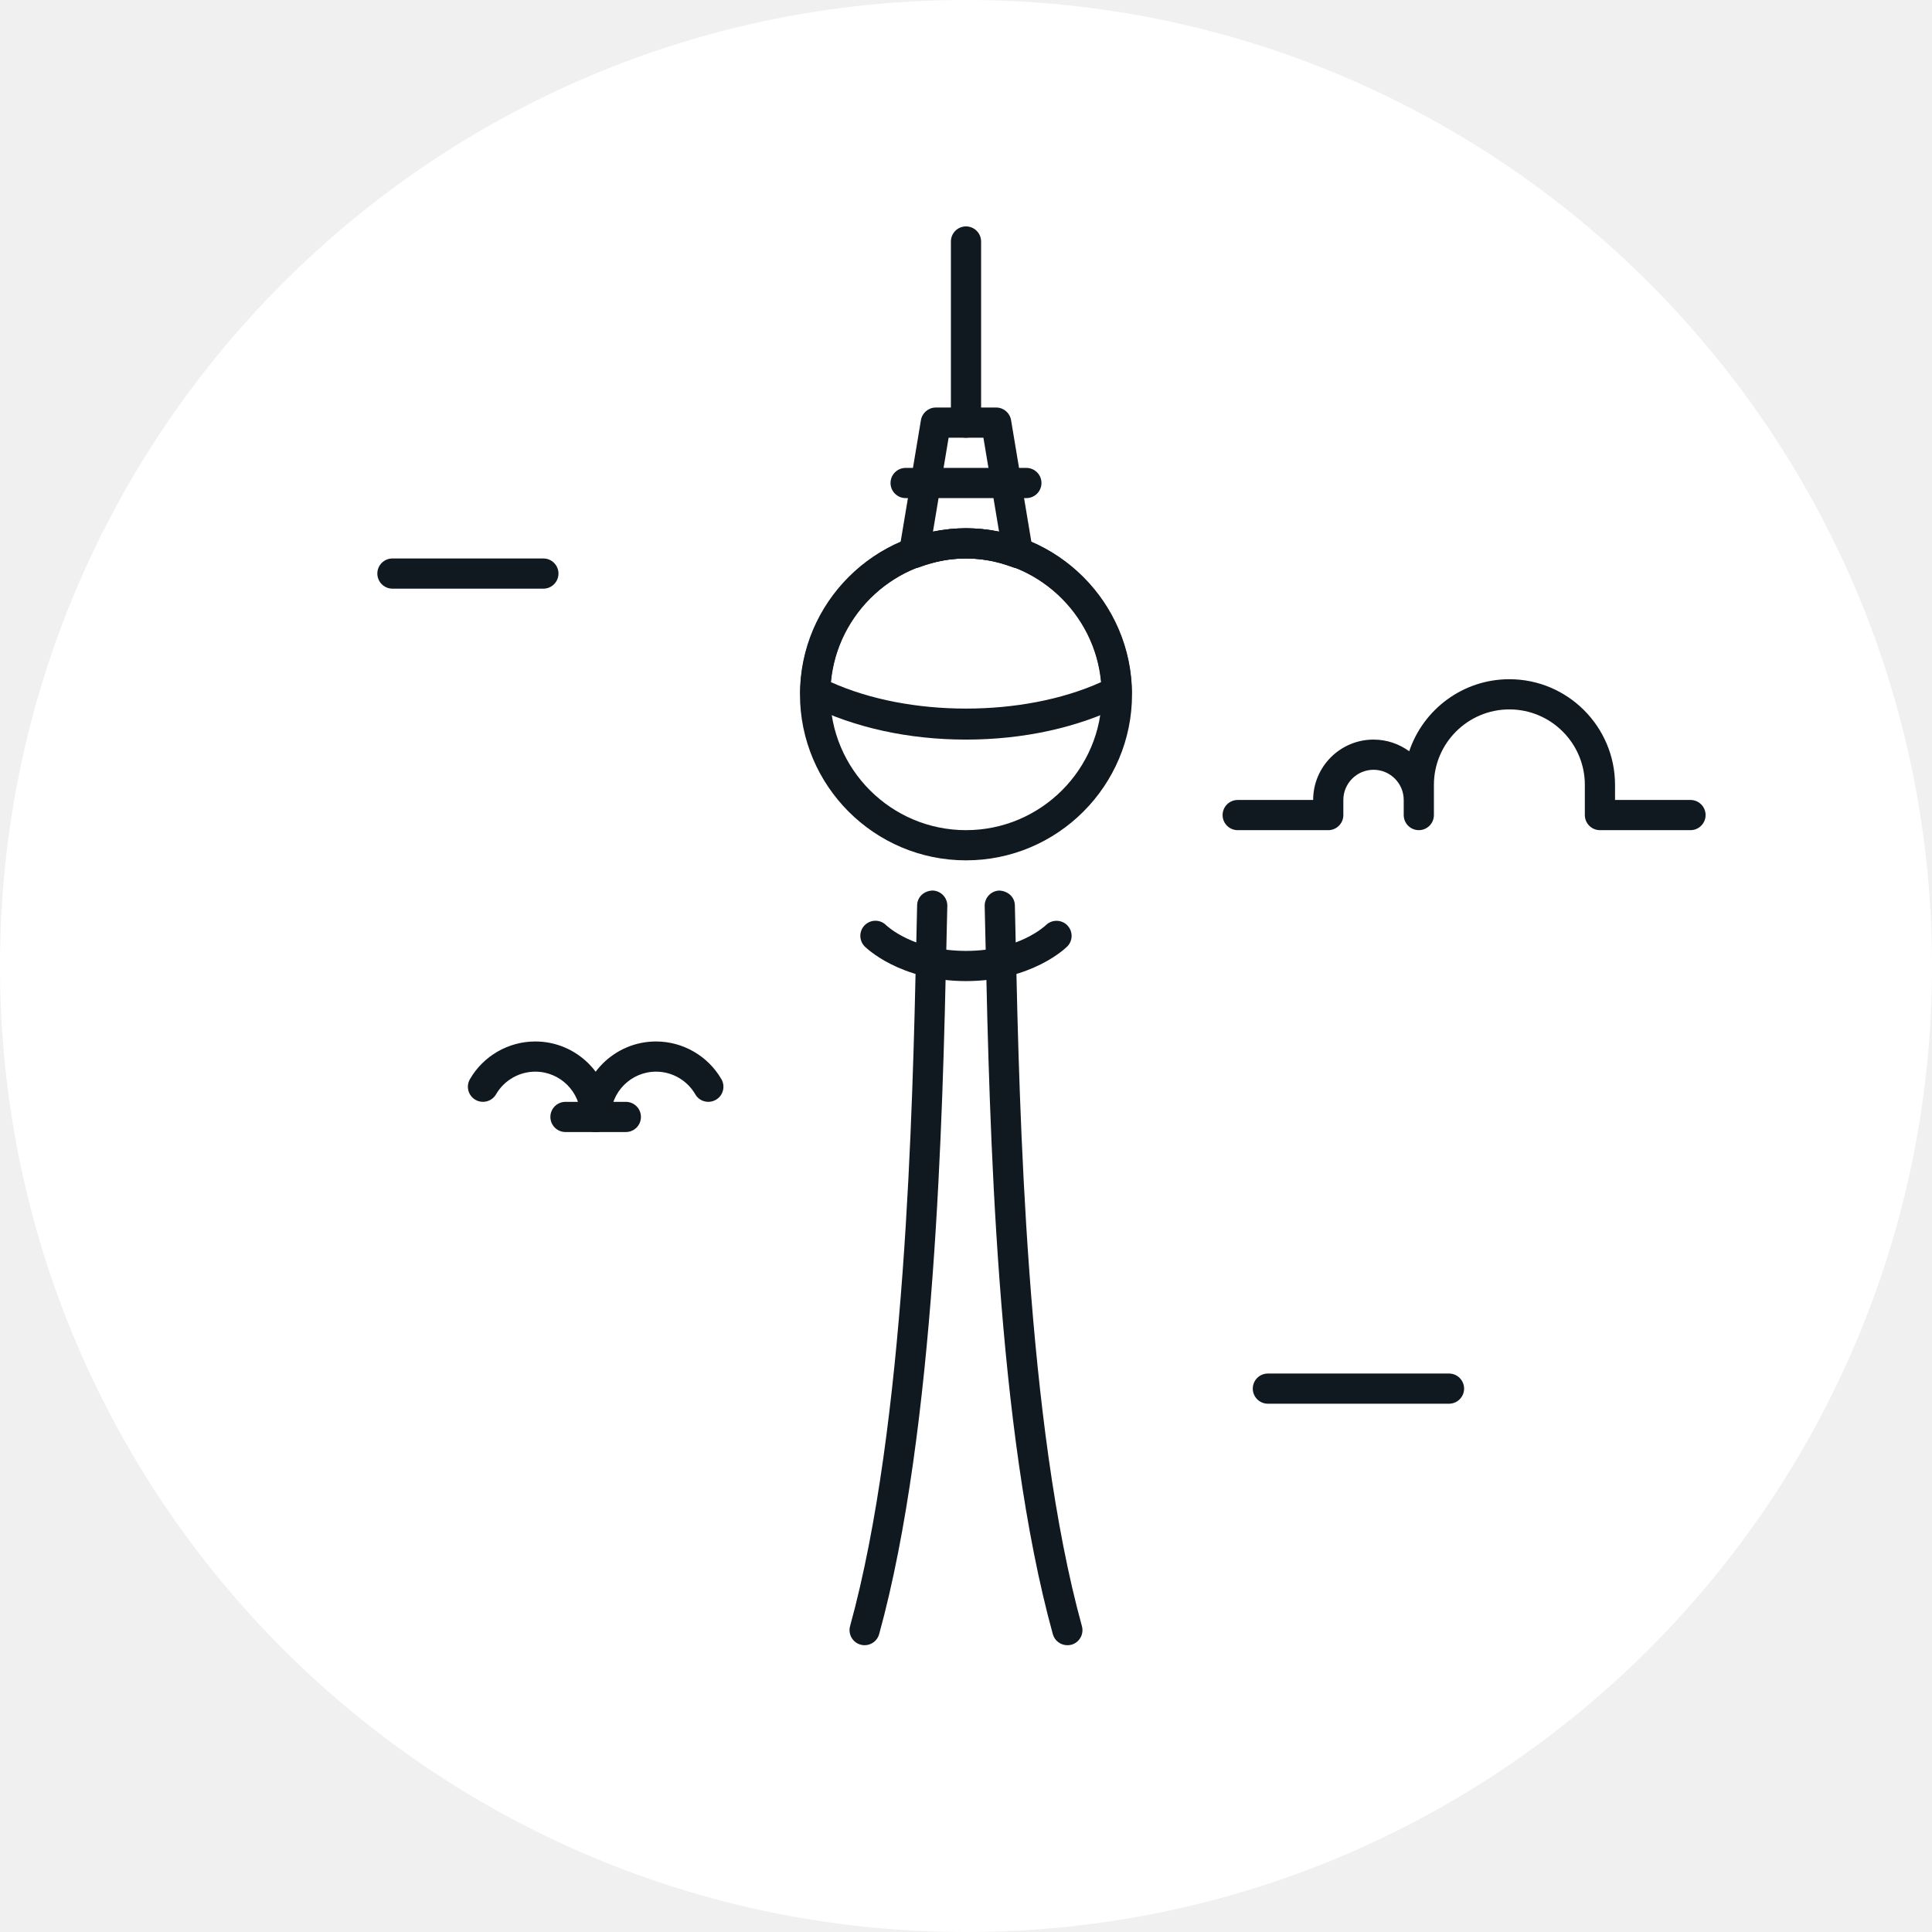
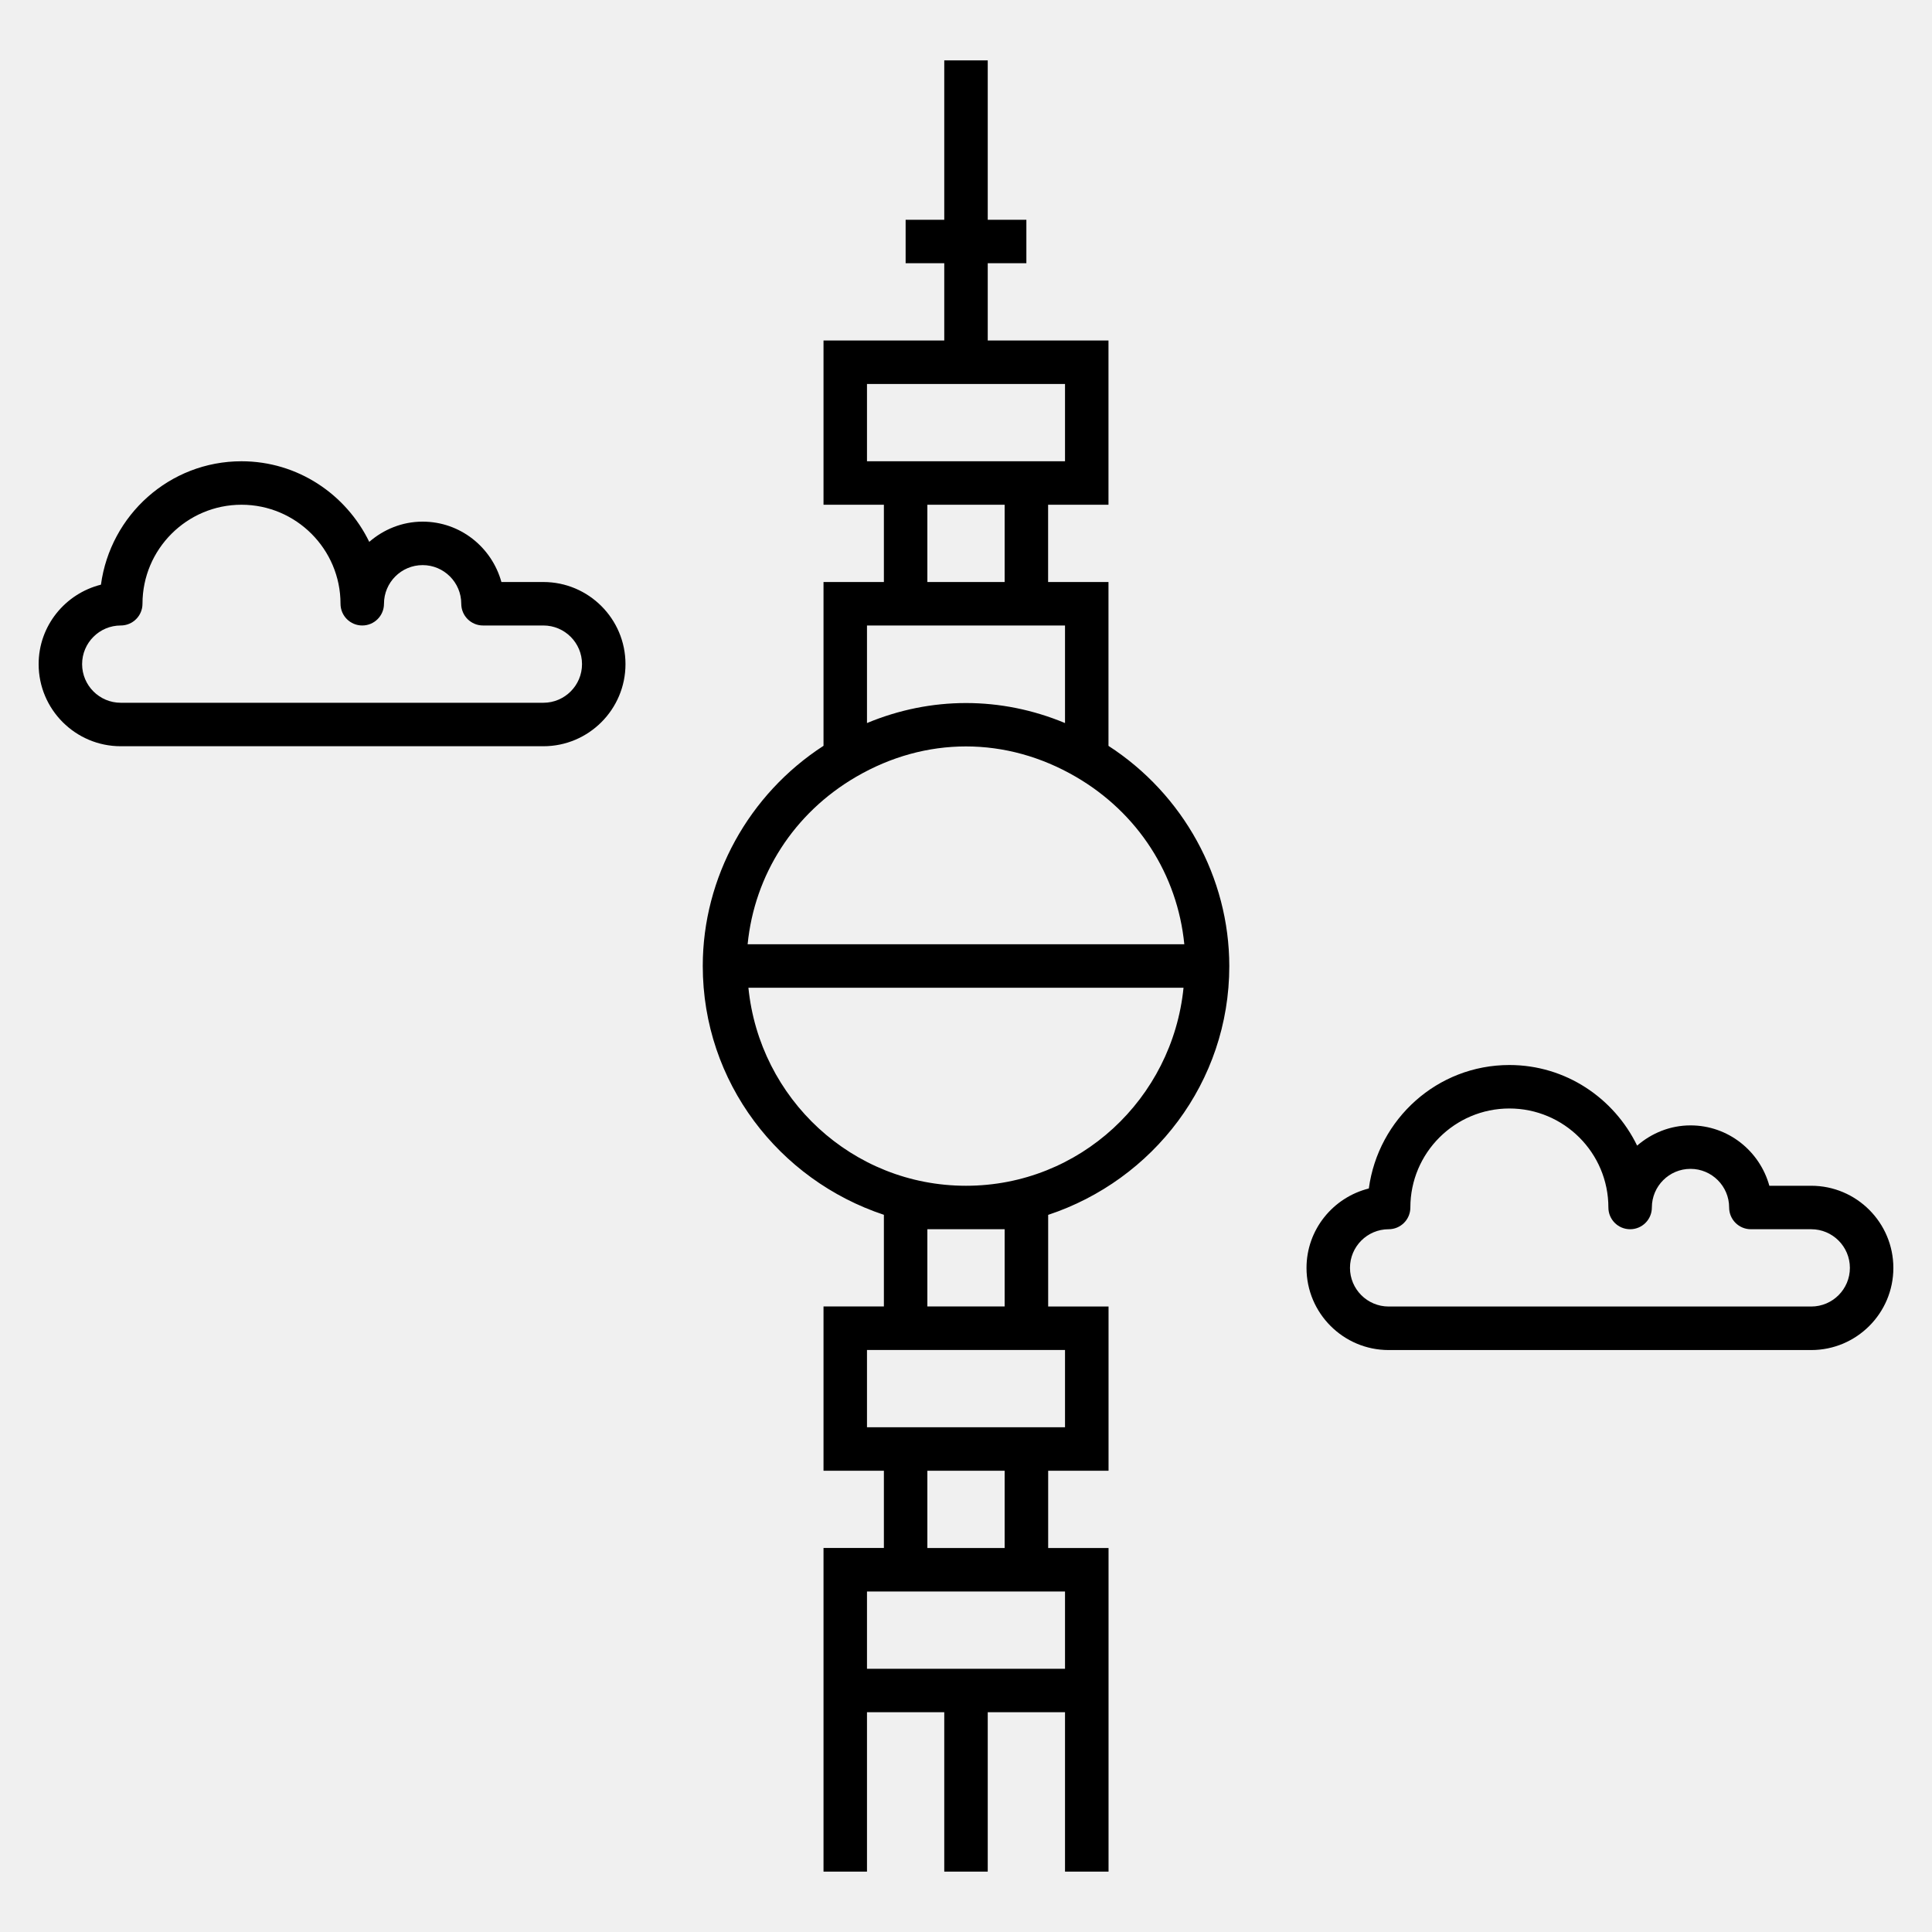
- <svg xmlns="http://www.w3.org/2000/svg" width="800px" height="800px" viewBox="0 0 64 64" id="Layer_1" version="1.1" xml:space="preserve">
-   <style type="text/css">
- 	.st0{fill:#FFFFFF;}
- 	.st1{fill:#101820;}
- </style>
-   <g>
-     <g>
-       <circle class="st0" cx="32" cy="32" r="32" />
-     </g>
-     <g>
-       <path class="st1" d="M56,27.5h-3c-0.276,0-0.5-0.224-0.5-0.5v-1c0-1.378-1.121-2.5-2.5-2.5s-2.5,1.122-2.5,2.5v1    c0,0.276-0.224,0.5-0.5,0.5s-0.5-0.224-0.5-0.5v-0.5c0-0.551-0.448-1-1-1s-1,0.449-1,1V27c0,0.276-0.224,0.5-0.5,0.5h-3    c-0.276,0-0.5-0.224-0.5-0.5s0.224-0.5,0.5-0.5h2.5c0-1.103,0.897-2,2-2c0.441,0,0.851,0.144,1.182,0.387    C47.147,23.501,48.459,22.5,50,22.5c1.93,0,3.5,1.57,3.5,3.5v0.5H56c0.276,0,0.5,0.224,0.5,0.5S56.276,27.5,56,27.5z" />
-     </g>
-     <g>
-       <path class="st1" d="M18,19.5h-5c-0.276,0-0.5-0.224-0.5-0.5s0.224-0.5,0.5-0.5h5c0.276,0,0.5,0.224,0.5,0.5S18.276,19.5,18,19.5z    " />
-     </g>
-     <g>
-       <path class="st1" d="M48,46.5h-6c-0.276,0-0.5-0.224-0.5-0.5s0.224-0.5,0.5-0.5h6c0.276,0,0.5,0.224,0.5,0.5S48.276,46.5,48,46.5z    " />
-     </g>
-     <g>
-       <path class="st1" d="M32,28.5c-3.033,0-5.5-2.467-5.5-5.5s2.467-5.5,5.5-5.5c3.032,0,5.5,2.467,5.5,5.5S35.032,28.5,32,28.5z     M32,18.5c-2.481,0-4.5,2.019-4.5,4.5s2.019,4.5,4.5,4.5s4.5-2.019,4.5-4.5S34.481,18.5,32,18.5z" />
-     </g>
-     <g>
-       <path class="st1" d="M32,24.5c-1.908,0-3.71-0.397-5.214-1.148c-0.172-0.086-0.28-0.264-0.276-0.457    C26.567,19.92,29.03,17.5,32,17.5c2.97,0,5.433,2.42,5.49,5.395c0.004,0.193-0.104,0.371-0.276,0.457    C35.711,24.103,33.908,24.5,32,24.5z M27.527,22.597c2.589,1.168,6.361,1.168,8.946,0C36.266,20.31,34.322,18.5,32,18.5    C29.677,18.5,27.734,20.31,27.527,22.597z" />
-     </g>
-     <g>
-       <path class="st1" d="M33.721,18.823c-0.058,0-0.116-0.01-0.173-0.031c-1.069-0.393-2.029-0.393-3.096,0    c-0.166,0.061-0.354,0.03-0.492-0.084s-0.204-0.292-0.174-0.467l0.721-4.323C30.547,13.677,30.755,13.5,31,13.5h2    c0.244,0,0.453,0.177,0.493,0.418l0.721,4.323c0.029,0.175-0.037,0.354-0.174,0.467C33.948,18.783,33.835,18.823,33.721,18.823z     M32,17.5c0.36,0,0.727,0.041,1.097,0.121l-0.52-3.121h-1.153l-0.52,3.121C31.272,17.541,31.639,17.5,32,17.5z" />
-     </g>
-     <g>
-       <path class="st1" d="M34,16.5h-4c-0.276,0-0.5-0.224-0.5-0.5s0.224-0.5,0.5-0.5h4c0.276,0,0.5,0.224,0.5,0.5S34.276,16.5,34,16.5z    " />
-     </g>
-     <g>
-       <path class="st1" d="M32,14.5c-0.276,0-0.5-0.224-0.5-0.5V8c0-0.276,0.224-0.5,0.5-0.5s0.5,0.224,0.5,0.5v6    C32.5,14.276,32.276,14.5,32,14.5z" />
-     </g>
-     <g>
-       <path class="st1" d="M28.642,54.5c-0.044,0-0.089-0.006-0.133-0.018c-0.266-0.073-0.422-0.349-0.349-0.615    c1.839-6.673,2.069-17.05,2.193-22.625l0.028-1.254c0.007-0.276,0.225-0.478,0.512-0.488c0.276,0.007,0.494,0.236,0.488,0.512    l-0.029,1.252c-0.125,5.619-0.356,16.076-2.229,22.869C29.063,54.354,28.861,54.5,28.642,54.5z" />
-     </g>
-     <g>
-       <path class="st1" d="M35.358,54.5c-0.22,0-0.421-0.146-0.482-0.367c-1.871-6.789-2.094-16.848-2.228-22.858l-0.029-1.262    c-0.006-0.276,0.212-0.505,0.488-0.512c0.284,0.017,0.505,0.212,0.512,0.488l0.028,1.265c0.124,5.573,0.354,15.946,2.193,22.615    c0.073,0.266-0.083,0.542-0.35,0.615C35.447,54.494,35.402,54.5,35.358,54.5z" />
-     </g>
-     <g>
-       <path class="st1" d="M32,32.5c-2.182,0-3.307-1.1-3.354-1.146c-0.195-0.195-0.195-0.512,0-0.707    c0.196-0.194,0.509-0.195,0.704-0.003l0,0C29.387,30.679,30.254,31.5,32,31.5c1.745,0,2.613-0.821,2.649-0.856    c0.198-0.191,0.515-0.187,0.705,0.007c0.193,0.196,0.193,0.509-0.001,0.703C35.307,31.4,34.182,32.5,32,32.5z" />
-     </g>
-     <g>
-       <path class="st1" d="M19.732,37.5c-0.276,0-0.5-0.224-0.5-0.5c0-0.827-0.673-1.5-1.5-1.5c-0.534,0-1.032,0.287-1.3,0.75    c-0.138,0.239-0.444,0.32-0.683,0.182c-0.239-0.138-0.321-0.444-0.182-0.683c0.445-0.771,1.275-1.249,2.165-1.249    c1.378,0,2.5,1.122,2.5,2.5C20.232,37.276,20.009,37.5,19.732,37.5z" />
-     </g>
-     <g>
-       <path class="st1" d="M19.732,37.5c-0.276,0-0.5-0.224-0.5-0.5c0-1.378,1.122-2.5,2.5-2.5c0.89,0,1.719,0.479,2.165,1.249    c0.139,0.239,0.057,0.545-0.182,0.683c-0.241,0.138-0.546,0.057-0.683-0.182c-0.268-0.463-0.766-0.75-1.299-0.75    c-0.827,0-1.5,0.673-1.5,1.5C20.232,37.276,20.009,37.5,19.732,37.5z" />
-     </g>
-     <g>
-       <path class="st1" d="M20.732,37.5h-2c-0.276,0-0.5-0.224-0.5-0.5s0.224-0.5,0.5-0.5h2c0.276,0,0.5,0.224,0.5,0.5    S21.009,37.5,20.732,37.5z" />
-     </g>
-   </g>
+ <svg xmlns="http://www.w3.org/2000/svg" fill="#000000" version="1.1" id="Layer_1" viewBox="0 0 32 32" xml:space="preserve">
+   <path id="berlin--tower_1_" d="M9,9.64H8.305c-0.159-0.575-0.681-1-1.305-1c-0.339,0-0.646,0.129-0.884,0.335  C5.733,8.188,4.932,7.64,4,7.64c-1.193,0-2.172,0.893-2.328,2.044C1.081,9.832,0.64,10.364,0.64,11c0,0.75,0.61,1.36,1.36,1.36h7  c0.75,0,1.36-0.61,1.36-1.36S9.75,9.64,9,9.64z M9,11.64H2c-0.353,0-0.64-0.287-0.64-0.64S1.647,10.36,2,10.36  c0.199,0,0.36-0.161,0.36-0.36c0-0.904,0.736-1.64,1.64-1.64S5.64,9.096,5.64,10c0,0.199,0.161,0.36,0.36,0.36S6.36,10.199,6.36,10  c0-0.353,0.287-0.64,0.64-0.64S7.64,9.647,7.64,10c0,0.199,0.161,0.36,0.36,0.36h1c0.353,0,0.64,0.287,0.64,0.64  S9.353,11.64,9,11.64z M30,19.64h-0.694c-0.159-0.575-0.681-1-1.306-1c-0.339,0-0.645,0.129-0.884,0.335  C26.733,18.188,25.933,17.64,25,17.64c-1.194,0-2.172,0.893-2.328,2.045c-0.591,0.148-1.032,0.68-1.032,1.316  c0,0.75,0.61,1.36,1.36,1.36h7c0.75,0,1.36-0.61,1.36-1.36S30.75,19.64,30,19.64z M30,21.64h-7c-0.353,0-0.64-0.287-0.64-0.64  s0.287-0.64,0.64-0.64c0.199,0,0.36-0.161,0.36-0.36c0-0.904,0.735-1.64,1.64-1.64s1.64,0.735,1.64,1.64  c0,0.199,0.161,0.36,0.36,0.36s0.36-0.161,0.36-0.36c0-0.353,0.287-0.64,0.64-0.64s0.64,0.287,0.64,0.64  c0,0.199,0.161,0.36,0.36,0.36h1c0.353,0,0.64,0.287,0.64,0.64S30.353,21.64,30,21.64z M18.36,12.354V9.64h-1V8.36h1V5.64h-2V4.36  H17V3.64h-0.64V1h-0.72v2.64H15v0.72h0.64v1.28h-2v2.72h1v1.28h-1v2.713c-1.239,0.802-2,2.181-2,3.646c0,1.927,1.264,3.546,3,4.122  v1.518h-1v2.721h1v1.279h-1V28v0.36V31h0.72v-2.64h1.28V31h0.72v-2.64h1.28V31h0.721v-2.64V28v-2.36h-1v-1.28h1v-2.72h-1v-1.518  c1.736-0.575,3-2.195,3-4.121C20.36,14.535,19.599,13.156,18.36,12.354z M14.36,6.36h3.28v1.28H17h-2h-0.64V6.36z M15.36,8.36h1.28  v1.28h-1.28V8.36z M15,10.36h2h0.64v1.616c-1.061-0.442-2.219-0.442-3.28,0V10.36H15z M14.181,12.866  c1.151-0.67,2.484-0.671,3.638,0c1.033,0.601,1.683,1.622,1.797,2.774h-7.233C12.497,14.488,13.148,13.467,14.181,12.866z   M17.64,27.64h-3.28v-1.28H15h2h0.64V27.64z M16.64,25.64h-1.28v-1.28h1.28V25.64z M17.64,23.64H17h-2h-0.64v-1.28H15h2h0.64V23.64z   M16.64,20.36v1.279h-1.28V20.36H16.64z M16,19.64c-1.884,0-3.42-1.444-3.604-3.28h7.207C19.419,18.196,17.884,19.64,16,19.64z" />
+   <rect id="_Transparent_Rectangle" style="fill:none;" width="32" height="32" />
</svg>
